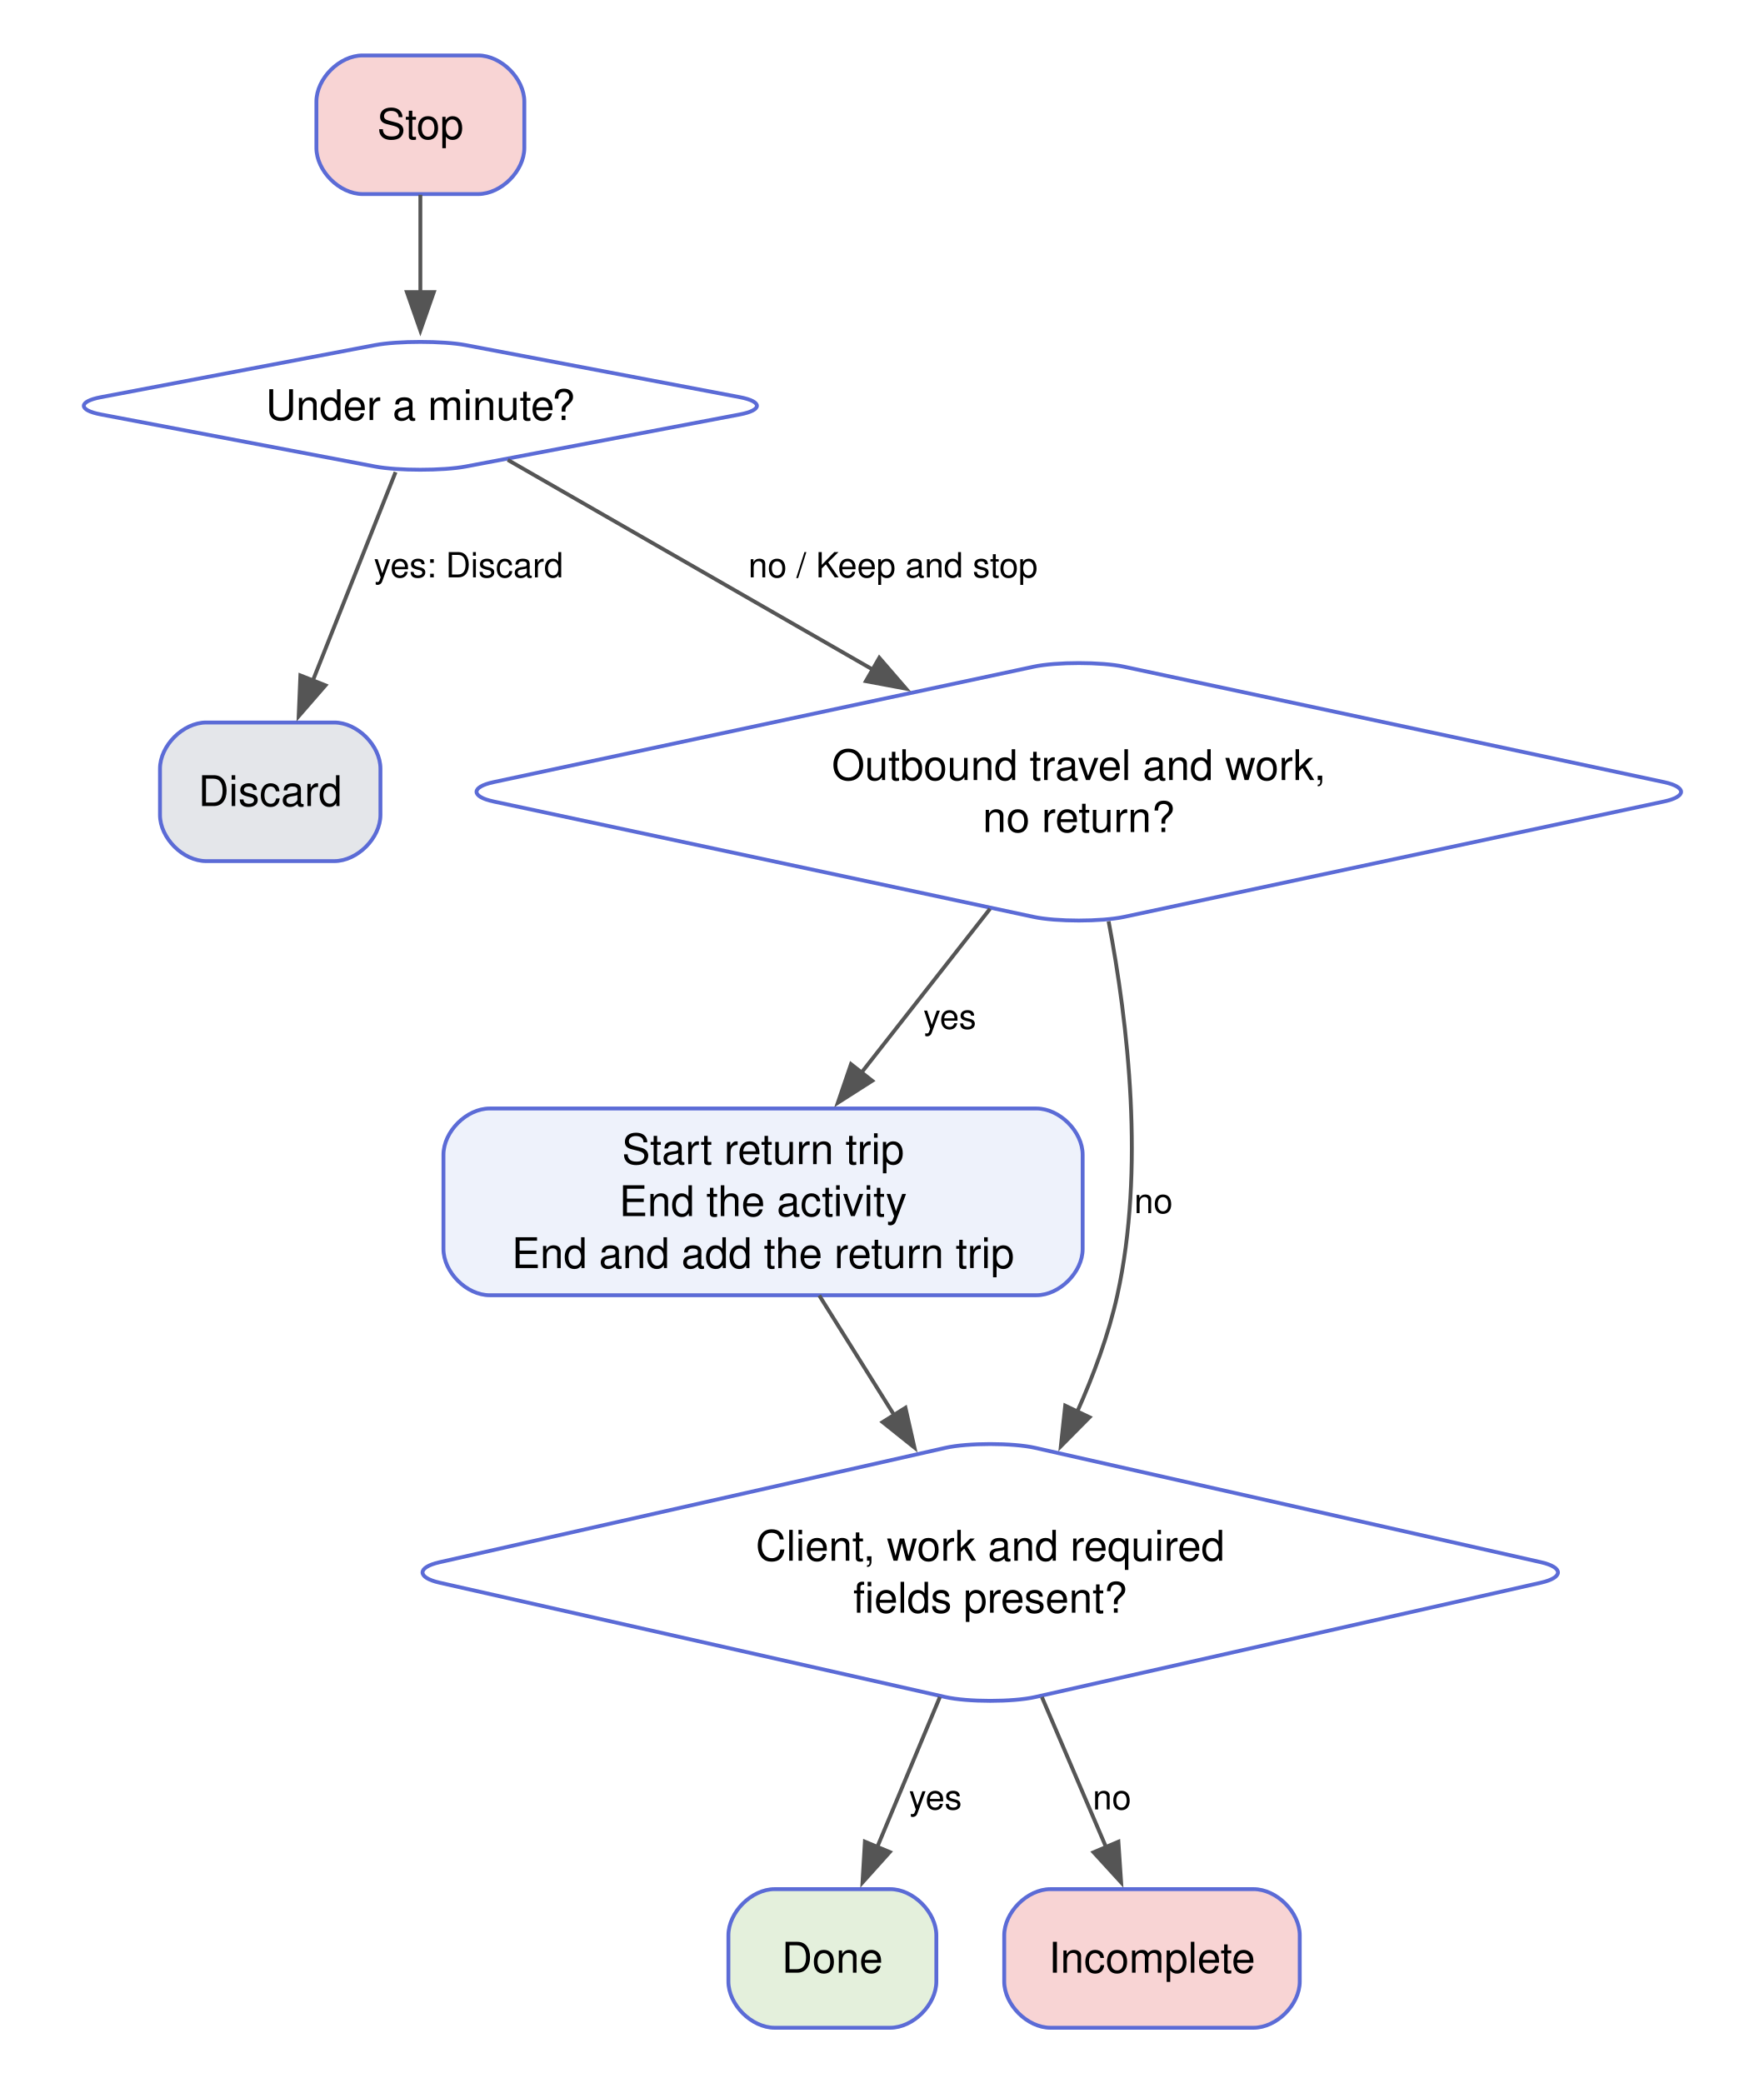
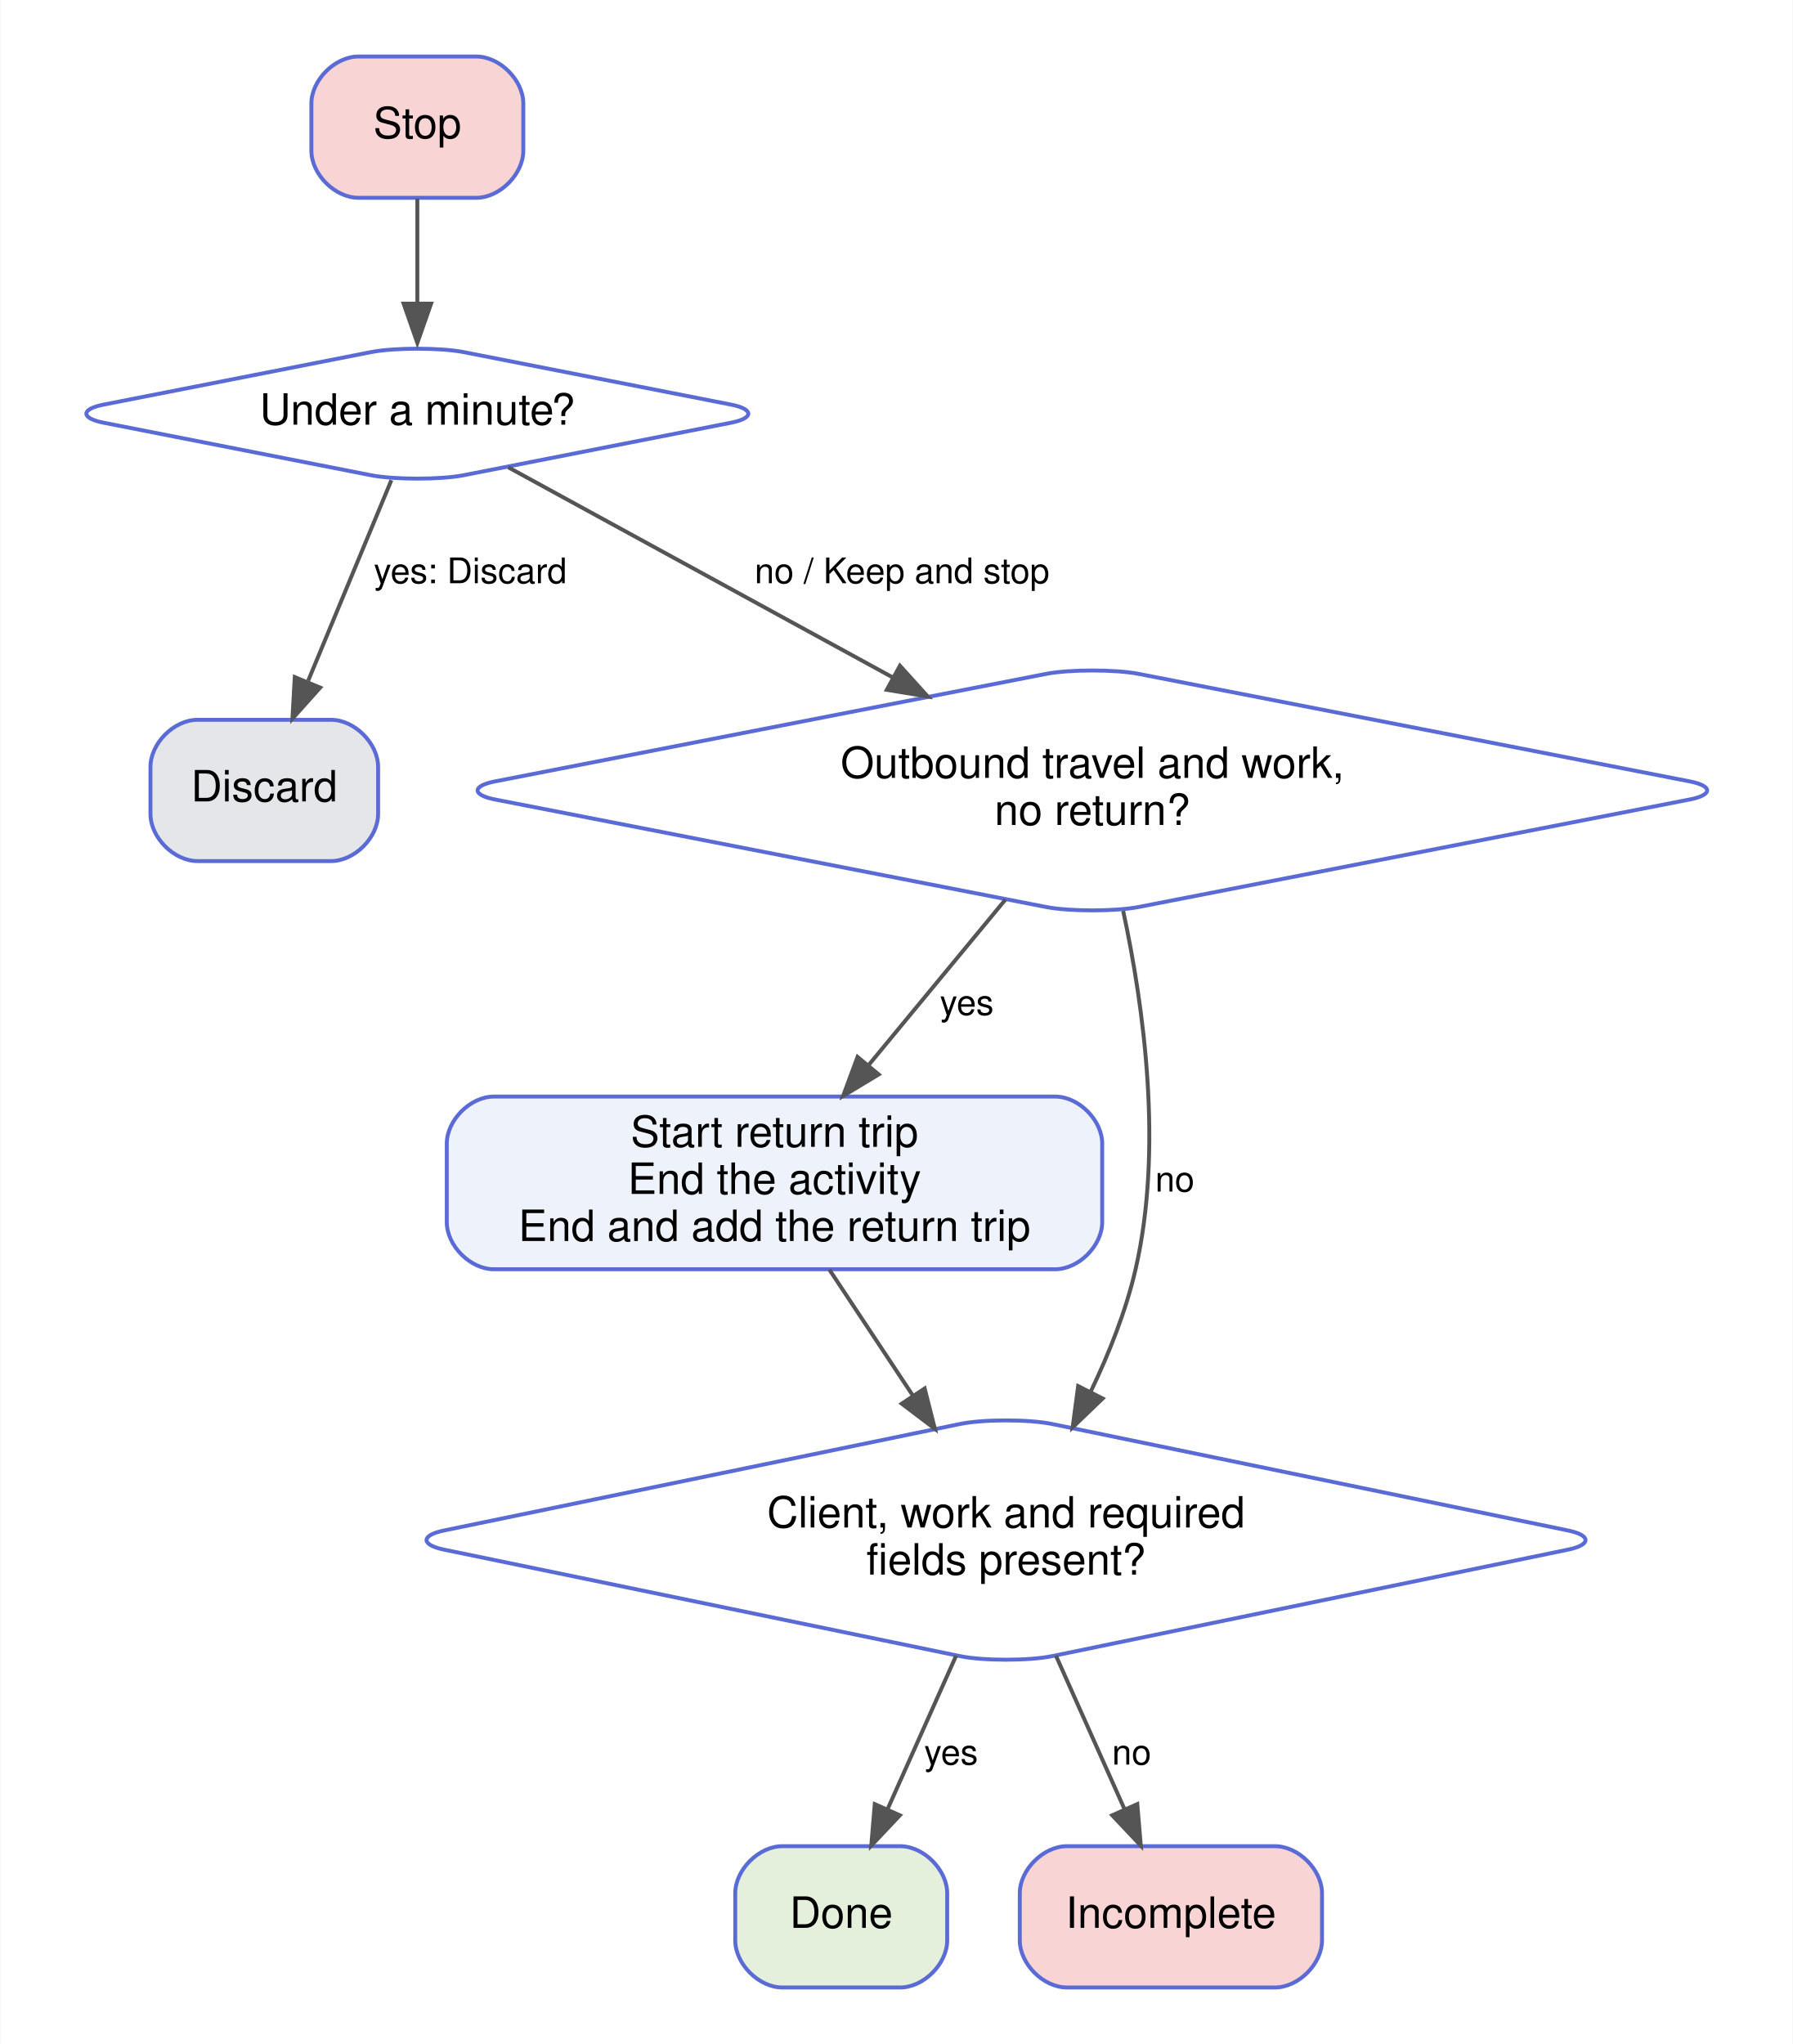
- <svg xmlns="http://www.w3.org/2000/svg" width="458pt" height="541pt" viewBox="0.00 0.00 458.00 541.00">
-   <g id="graph0" class="graph" transform="scale(1 1) rotate(0) translate(14.4 526.65)">
-     <polygon fill="white" stroke="none" points="-14.4,14.4 -14.4,-526.65 443.92,-526.65 443.92,14.4 -14.4,14.4" />
+ <svg xmlns="http://www.w3.org/2000/svg" width="457pt" height="521pt" viewBox="0.00 0.00 456.65 520.80">
+   <g id="graph0" class="graph" transform="scale(1 1) rotate(0) translate(14.4 506.4)">
+     <polygon fill="white" stroke="transparent" points="-14.4,14.4 -14.4,-506.4 442.25,-506.4 442.25,14.4 -14.4,14.4" />
    <g id="node1" class="node">
-       <path fill="#f8d4d4" stroke="#5b6bd6" d="M109.77,-512.25C109.77,-512.25 79.77,-512.25 79.77,-512.25 73.77,-512.25 67.77,-506.25 67.77,-500.25 67.77,-500.25 67.77,-488.25 67.77,-488.25 67.77,-482.25 73.77,-476.25 79.77,-476.25 79.77,-476.25 109.77,-476.25 109.77,-476.25 115.77,-476.25 121.77,-482.25 121.77,-488.25 121.77,-488.25 121.77,-500.25 121.77,-500.25 121.77,-506.25 115.77,-512.25 109.77,-512.25" />
-       <text xml:space="preserve" text-anchor="middle" x="94.77" y="-490.55" font-family="Helvetica,sans-Serif" font-size="11.00">Stop</text>
+       <path fill="#f8d4d4" stroke="#5b6bd6" d="M106.85,-492C106.85,-492 76.85,-492 76.85,-492 70.85,-492 64.85,-486 64.85,-480 64.85,-480 64.85,-468 64.85,-468 64.85,-462 70.85,-456 76.85,-456 76.85,-456 106.85,-456 106.85,-456 112.85,-456 118.85,-462 118.85,-468 118.85,-468 118.85,-480 118.85,-480 118.85,-486 112.85,-492 106.85,-492" />
+       <text text-anchor="middle" x="91.85" y="-471.2" font-family="Helvetica,sans-Serif" font-size="11.00">Stop</text>
    </g>
    <g id="node2" class="node">
-       <path fill="#ffffff" stroke="#5b6bd6" d="M82.98,-437.01C82.98,-437.01 11.79,-423.49 11.79,-423.49 5.89,-422.37 5.89,-420.13 11.79,-419.01 11.79,-419.01 82.98,-405.49 82.98,-405.49 88.88,-404.37 100.67,-404.37 106.56,-405.49 106.56,-405.49 177.75,-419.01 177.75,-419.01 183.65,-420.13 183.65,-422.37 177.75,-423.49 177.75,-423.49 106.56,-437.01 106.56,-437.01 100.67,-438.13 88.88,-438.13 82.98,-437.01" />
-       <text xml:space="preserve" text-anchor="middle" x="94.77" y="-417.55" font-family="Helvetica,sans-Serif" font-size="11.00">Under a minute?</text>
+       <path fill="#ffffff" stroke="#5b6bd6" d="M80.07,-416.69C80.07,-416.69 11.93,-403.31 11.93,-403.31 6.04,-402.16 6.04,-399.84 11.93,-398.69 11.93,-398.69 80.07,-385.31 80.07,-385.31 85.96,-384.16 97.73,-384.16 103.62,-385.31 103.62,-385.31 171.76,-398.69 171.76,-398.69 177.65,-399.84 177.65,-402.16 171.76,-403.31 171.76,-403.31 103.62,-416.69 103.62,-416.69 97.73,-417.84 85.96,-417.84 80.07,-416.69" />
+       <text text-anchor="middle" x="91.85" y="-398.2" font-family="Helvetica,sans-Serif" font-size="11.00">Under a minute?</text>
    </g>
    <g id="edge1" class="edge">
-       <path fill="none" stroke="#555555" d="M94.77,-476.06C94.77,-468.48 94.77,-459.35 94.77,-450.79" />
-       <polygon fill="#555555" stroke="#555555" points="98.27,-450.79 94.77,-440.79 91.27,-450.79 98.27,-450.79" />
+       <path fill="none" stroke="#555555" d="M91.85,-455.81C91.85,-447.79 91.85,-438.05 91.85,-429.07" />
+       <polygon fill="#555555" stroke="#555555" points="95.35,-429.03 91.85,-419.03 88.35,-429.03 95.35,-429.03" />
    </g>
    <g id="node3" class="node">
-       <path fill="#e4e6ea" stroke="#5b6bd6" d="M72.4,-339C72.4,-339 39.15,-339 39.15,-339 33.15,-339 27.15,-333 27.15,-327 27.15,-327 27.15,-315 27.15,-315 27.15,-309 33.15,-303 39.15,-303 39.15,-303 72.4,-303 72.4,-303 78.4,-303 84.4,-309 84.4,-315 84.4,-315 84.4,-327 84.4,-327 84.4,-333 78.4,-339 72.4,-339" />
-       <text xml:space="preserve" text-anchor="middle" x="55.77" y="-317.3" font-family="Helvetica,sans-Serif" font-size="11.00">Discard</text>
+       <path fill="#e4e6ea" stroke="#5b6bd6" d="M69.85,-323C69.85,-323 35.85,-323 35.85,-323 29.85,-323 23.85,-317 23.85,-311 23.85,-311 23.85,-299 23.85,-299 23.85,-293 29.85,-287 35.85,-287 35.85,-287 69.85,-287 69.85,-287 75.85,-287 81.85,-293 81.85,-299 81.85,-299 81.85,-311 81.85,-311 81.85,-317 75.85,-323 69.85,-323" />
+       <text text-anchor="middle" x="52.85" y="-302.2" font-family="Helvetica,sans-Serif" font-size="11.00">Discard</text>
    </g>
    <g id="edge2" class="edge">
-       <path fill="none" stroke="#555555" d="M88.33,-404.03C82.45,-389.22 73.65,-367.04 66.68,-349.47" />
-       <polygon fill="#555555" stroke="#555555" points="70.12,-348.65 63.17,-340.65 63.61,-351.23 70.12,-348.65" />
-       <text xml:space="preserve" text-anchor="middle" x="107.29" y="-376.7" font-family="Helvetica,sans-Serif" font-size="9.00">yes: Discard</text>
+       <path fill="none" stroke="#555555" d="M85.23,-384.05C79.43,-370.09 70.89,-349.5 64.04,-332.97" />
+       <polygon fill="#555555" stroke="#555555" points="67.09,-331.2 60.02,-323.3 60.62,-333.88 67.09,-331.2" />
+       <text text-anchor="middle" x="105.35" y="-357.8" font-family="Helvetica,sans-Serif" font-size="9.00">yes: Discard</text>
    </g>
    <g id="node4" class="node">
-       <path fill="#ffffff" stroke="#5b6bd6" d="M254.04,-353.49C254.04,-353.49 113.76,-323.51 113.76,-323.51 107.89,-322.25 107.89,-319.75 113.76,-318.49 113.76,-318.49 254.04,-288.51 254.04,-288.51 259.9,-287.25 271.64,-287.25 277.51,-288.51 277.51,-288.51 417.79,-318.49 417.79,-318.49 423.65,-319.75 423.65,-322.25 417.79,-323.51 417.79,-323.51 277.51,-353.49 277.51,-353.49 271.64,-354.75 259.9,-354.75 254.04,-353.49" />
-       <text xml:space="preserve" text-anchor="middle" x="265.77" y="-324.05" font-family="Helvetica,sans-Serif" font-size="11.00">Outbound travel and work,</text>
-       <text xml:space="preserve" text-anchor="middle" x="265.77" y="-310.55" font-family="Helvetica,sans-Serif" font-size="11.00">no return?</text>
+       <path fill="#ffffff" stroke="#5b6bd6" d="M252.07,-334.7C252.07,-334.7 111.62,-307.3 111.62,-307.3 105.73,-306.15 105.73,-303.85 111.62,-302.7 111.62,-302.7 252.07,-275.3 252.07,-275.3 257.96,-274.15 269.73,-274.15 275.62,-275.3 275.62,-275.3 416.07,-302.7 416.07,-302.7 421.96,-303.85 421.96,-306.15 416.07,-307.3 416.07,-307.3 275.62,-334.7 275.62,-334.7 269.73,-335.85 257.96,-335.85 252.07,-334.7" />
+       <text text-anchor="middle" x="263.85" y="-308.2" font-family="Helvetica,sans-Serif" font-size="11.00">Outbound travel and work,</text>
+       <text text-anchor="middle" x="263.85" y="-296.2" font-family="Helvetica,sans-Serif" font-size="11.00">no return?</text>
    </g>
    <g id="edge3" class="edge">
-       <path fill="none" stroke="#555555" d="M117.48,-407.2C141.6,-393.34 180.59,-370.94 212.53,-352.59" />
-       <polygon fill="#555555" stroke="#555555" points="213.96,-355.81 220.89,-347.79 210.47,-349.74 213.96,-355.81" />
-       <text xml:space="preserve" text-anchor="middle" x="217.52" y="-376.7" font-family="Helvetica,sans-Serif" font-size="9.00">no / Keep and stop</text>
+       <path fill="none" stroke="#555555" d="M115.04,-387.32C140.02,-373.67 180.54,-351.53 212.99,-333.79" />
+       <polygon fill="#555555" stroke="#555555" points="214.81,-336.78 221.91,-328.92 211.46,-330.64 214.81,-336.78" />
+       <text text-anchor="middle" x="215.35" y="-357.8" font-family="Helvetica,sans-Serif" font-size="9.00">no / Keep and stop</text>
    </g>
    <g id="node5" class="node">
-       <path fill="#eef2fb" stroke="#5b6bd6" d="M254.77,-238.75C254.77,-238.75 112.77,-238.75 112.77,-238.75 106.77,-238.75 100.77,-232.75 100.77,-226.75 100.77,-226.75 100.77,-202.25 100.77,-202.25 100.77,-196.25 106.77,-190.25 112.77,-190.25 112.77,-190.25 254.77,-190.25 254.77,-190.25 260.77,-190.25 266.77,-196.25 266.77,-202.25 266.77,-202.25 266.77,-226.75 266.77,-226.75 266.77,-232.75 260.77,-238.75 254.77,-238.75" />
-       <text xml:space="preserve" text-anchor="middle" x="183.77" y="-224.3" font-family="Helvetica,sans-Serif" font-size="11.00">Start return trip</text>
-       <text xml:space="preserve" text-anchor="middle" x="183.77" y="-210.8" font-family="Helvetica,sans-Serif" font-size="11.00">End the activity</text>
-       <text xml:space="preserve" text-anchor="middle" x="183.77" y="-197.3" font-family="Helvetica,sans-Serif" font-size="11.00">End and add the return trip</text>
+       <path fill="#eef2fb" stroke="#5b6bd6" d="M254.35,-227C254.35,-227 111.35,-227 111.35,-227 105.35,-227 99.35,-221 99.35,-215 99.35,-215 99.35,-195 99.35,-195 99.35,-189 105.35,-183 111.35,-183 111.35,-183 254.35,-183 254.35,-183 260.35,-183 266.35,-189 266.35,-195 266.35,-195 266.35,-215 266.35,-215 266.35,-221 260.35,-227 254.35,-227" />
+       <text text-anchor="middle" x="182.85" y="-214.2" font-family="Helvetica,sans-Serif" font-size="11.00">Start return trip</text>
+       <text text-anchor="middle" x="182.85" y="-202.2" font-family="Helvetica,sans-Serif" font-size="11.00">End the activity</text>
+       <text text-anchor="middle" x="182.85" y="-190.2" font-family="Helvetica,sans-Serif" font-size="11.00">End and add the return trip</text>
    </g>
    <g id="edge4" class="edge">
-       <path fill="none" stroke="#555555" d="M242.71,-290.61C232.32,-277.37 220.01,-261.69 209.34,-248.08" />
-       <polygon fill="#555555" stroke="#555555" points="212.12,-245.95 203.19,-240.25 206.61,-250.27 212.12,-245.95" />
-       <text xml:space="preserve" text-anchor="middle" x="232.27" y="-259.45" font-family="Helvetica,sans-Serif" font-size="9.00">yes</text>
+       <path fill="none" stroke="#555555" d="M241.71,-277.22C230.93,-264.17 217.94,-248.46 206.91,-235.12" />
+       <polygon fill="#555555" stroke="#555555" points="209.4,-232.64 200.33,-227.16 204.01,-237.1 209.4,-232.64" />
+       <text text-anchor="middle" x="231.85" y="-247.8" font-family="Helvetica,sans-Serif" font-size="9.00">yes</text>
    </g>
    <g id="node6" class="node">
-       <path fill="#ffffff" stroke="#5b6bd6" d="M231.07,-150.6C231.07,-150.6 99.73,-120.9 99.73,-120.9 93.87,-119.57 93.87,-116.93 99.73,-115.6 99.73,-115.6 231.07,-85.9 231.07,-85.9 236.92,-84.57 248.62,-84.57 254.48,-85.9 254.48,-85.9 385.82,-115.6 385.82,-115.6 391.67,-116.93 391.67,-119.57 385.82,-120.9 385.82,-120.9 254.48,-150.6 254.48,-150.6 248.62,-151.93 236.92,-151.93 231.07,-150.6" />
-       <text xml:space="preserve" text-anchor="middle" x="242.77" y="-121.3" font-family="Helvetica,sans-Serif" font-size="11.00">Client, work and required</text>
-       <text xml:space="preserve" text-anchor="middle" x="242.77" y="-107.8" font-family="Helvetica,sans-Serif" font-size="11.00">fields present?</text>
+       <path fill="#ffffff" stroke="#5b6bd6" d="M230.09,-143.57C230.09,-143.57 98.6,-116.43 98.6,-116.43 92.72,-115.21 92.72,-112.79 98.6,-111.57 98.6,-111.57 230.09,-84.43 230.09,-84.43 235.97,-83.21 247.72,-83.21 253.6,-84.43 253.6,-84.43 385.09,-111.57 385.09,-111.57 390.97,-112.79 390.97,-115.21 385.09,-116.43 385.09,-116.43 253.6,-143.57 253.6,-143.57 247.72,-144.79 235.97,-144.79 230.09,-143.57" />
+       <text text-anchor="middle" x="241.85" y="-117.2" font-family="Helvetica,sans-Serif" font-size="11.00">Client, work and required</text>
+       <text text-anchor="middle" x="241.85" y="-105.2" font-family="Helvetica,sans-Serif" font-size="11.00">fields present?</text>
    </g>
    <g id="edge5" class="edge">
-       <path fill="none" stroke="#555555" d="M273.51,-287.37C278.55,-260.91 282.96,-222.79 275.77,-190.25 273.51,-180.02 269.62,-169.51 265.28,-159.81" />
-       <polygon fill="#555555" stroke="#555555" points="268.56,-158.56 261.11,-151.04 262.24,-161.57 268.56,-158.56" />
-       <text xml:space="preserve" text-anchor="middle" x="285.17" y="-211.57" font-family="Helvetica,sans-Serif" font-size="9.00">no</text>
+       <path fill="none" stroke="#555555" d="M271.69,-274.31C277,-249.6 281.89,-213.63 274.85,-183 272.42,-172.44 268.12,-161.61 263.41,-151.79" />
+       <polygon fill="#555555" stroke="#555555" points="266.46,-150.07 258.82,-142.73 260.22,-153.23 266.46,-150.07" />
+       <text text-anchor="middle" x="284.85" y="-202.8" font-family="Helvetica,sans-Serif" font-size="9.00">no</text>
    </g>
    <g id="edge6" class="edge">
-       <path fill="none" stroke="#555555" d="M198.36,-190.2C204.26,-180.77 211.25,-169.61 217.91,-158.97" />
-       <polygon fill="#555555" stroke="#555555" points="220.75,-161.02 223.09,-150.68 214.82,-157.3 220.75,-161.02" />
+       <path fill="none" stroke="#555555" d="M196.83,-182.91C203.17,-173.34 210.86,-161.74 218.07,-150.87" />
+       <polygon fill="#555555" stroke="#555555" points="221.11,-152.62 223.71,-142.35 215.27,-148.75 221.11,-152.62" />
    </g>
    <g id="node7" class="node">
-       <path fill="#e4f0dc" stroke="#5b6bd6" d="M216.77,-36C216.77,-36 186.77,-36 186.77,-36 180.77,-36 174.77,-30 174.77,-24 174.77,-24 174.77,-12 174.77,-12 174.77,-6 180.77,0 186.77,0 186.77,0 216.77,0 216.77,0 222.77,0 228.77,-6 228.77,-12 228.77,-12 228.77,-24 228.77,-24 228.77,-30 222.77,-36 216.77,-36" />
-       <text xml:space="preserve" text-anchor="middle" x="201.77" y="-14.3" font-family="Helvetica,sans-Serif" font-size="11.00">Done</text>
+       <path fill="#e4f0dc" stroke="#5b6bd6" d="M214.85,-36C214.85,-36 184.85,-36 184.85,-36 178.85,-36 172.85,-30 172.85,-24 172.85,-24 172.85,-12 172.85,-12 172.85,-6 178.85,0 184.85,0 184.85,0 214.85,0 214.85,0 220.85,0 226.85,-6 226.85,-12 226.85,-12 226.85,-24 226.85,-24 226.85,-30 220.85,-36 214.85,-36" />
+       <text text-anchor="middle" x="199.85" y="-15.2" font-family="Helvetica,sans-Serif" font-size="11.00">Done</text>
    </g>
    <g id="edge7" class="edge">
-       <path fill="none" stroke="#555555" d="M229.69,-85.89C224.45,-73.34 218.46,-58.99 213.38,-46.82" />
-       <polygon fill="#555555" stroke="#555555" points="216.68,-45.63 209.6,-37.75 210.22,-48.33 216.68,-45.63" />
-       <text xml:space="preserve" text-anchor="middle" x="228.54" y="-56.7" font-family="Helvetica,sans-Serif" font-size="9.00">yes</text>
+       <path fill="none" stroke="#555555" d="M229.13,-84.54C223.57,-72.09 217.08,-57.57 211.63,-45.37" />
+       <polygon fill="#555555" stroke="#555555" points="214.79,-43.87 207.51,-36.16 208.4,-46.72 214.79,-43.87" />
+       <text text-anchor="middle" x="227.85" y="-56.8" font-family="Helvetica,sans-Serif" font-size="9.00">yes</text>
    </g>
    <g id="node8" class="node">
-       <path fill="#f8d4d4" stroke="#5b6bd6" d="M311.15,-36C311.15,-36 258.4,-36 258.4,-36 252.4,-36 246.4,-30 246.4,-24 246.4,-24 246.4,-12 246.4,-12 246.4,-6 252.4,0 258.4,0 258.4,0 311.15,0 311.15,0 317.15,0 323.15,-6 323.15,-12 323.15,-12 323.15,-24 323.15,-24 323.15,-30 317.15,-36 311.15,-36" />
-       <text xml:space="preserve" text-anchor="middle" x="284.77" y="-14.3" font-family="Helvetica,sans-Serif" font-size="11.00">Incomplete</text>
+       <path fill="#f8d4d4" stroke="#5b6bd6" d="M310.35,-36C310.35,-36 257.35,-36 257.35,-36 251.35,-36 245.35,-30 245.35,-24 245.35,-24 245.35,-12 245.35,-12 245.35,-6 251.35,0 257.35,0 257.35,0 310.35,0 310.35,0 316.35,0 322.35,-6 322.35,-12 322.35,-12 322.35,-24 322.35,-24 322.35,-30 316.35,-36 310.35,-36" />
+       <text text-anchor="middle" x="283.85" y="-15.2" font-family="Helvetica,sans-Serif" font-size="11.00">Incomplete</text>
    </g>
    <g id="edge8" class="edge">
-       <path fill="none" stroke="#555555" d="M256.18,-85.89C261.54,-73.34 267.68,-58.99 272.88,-46.82" />
-       <polygon fill="#555555" stroke="#555555" points="276.05,-48.32 276.76,-37.75 269.61,-45.57 276.05,-48.32" />
-       <text xml:space="preserve" text-anchor="middle" x="274.39" y="-56.7" font-family="Helvetica,sans-Serif" font-size="9.00">no</text>
+       <path fill="none" stroke="#555555" d="M254.56,-84.54C260.12,-72.09 266.61,-57.57 272.06,-45.37" />
+       <polygon fill="#555555" stroke="#555555" points="275.29,-46.72 276.18,-36.16 268.9,-43.87 275.29,-46.72" />
+       <text text-anchor="middle" x="273.85" y="-56.8" font-family="Helvetica,sans-Serif" font-size="9.00">no</text>
    </g>
  </g>
</svg>
